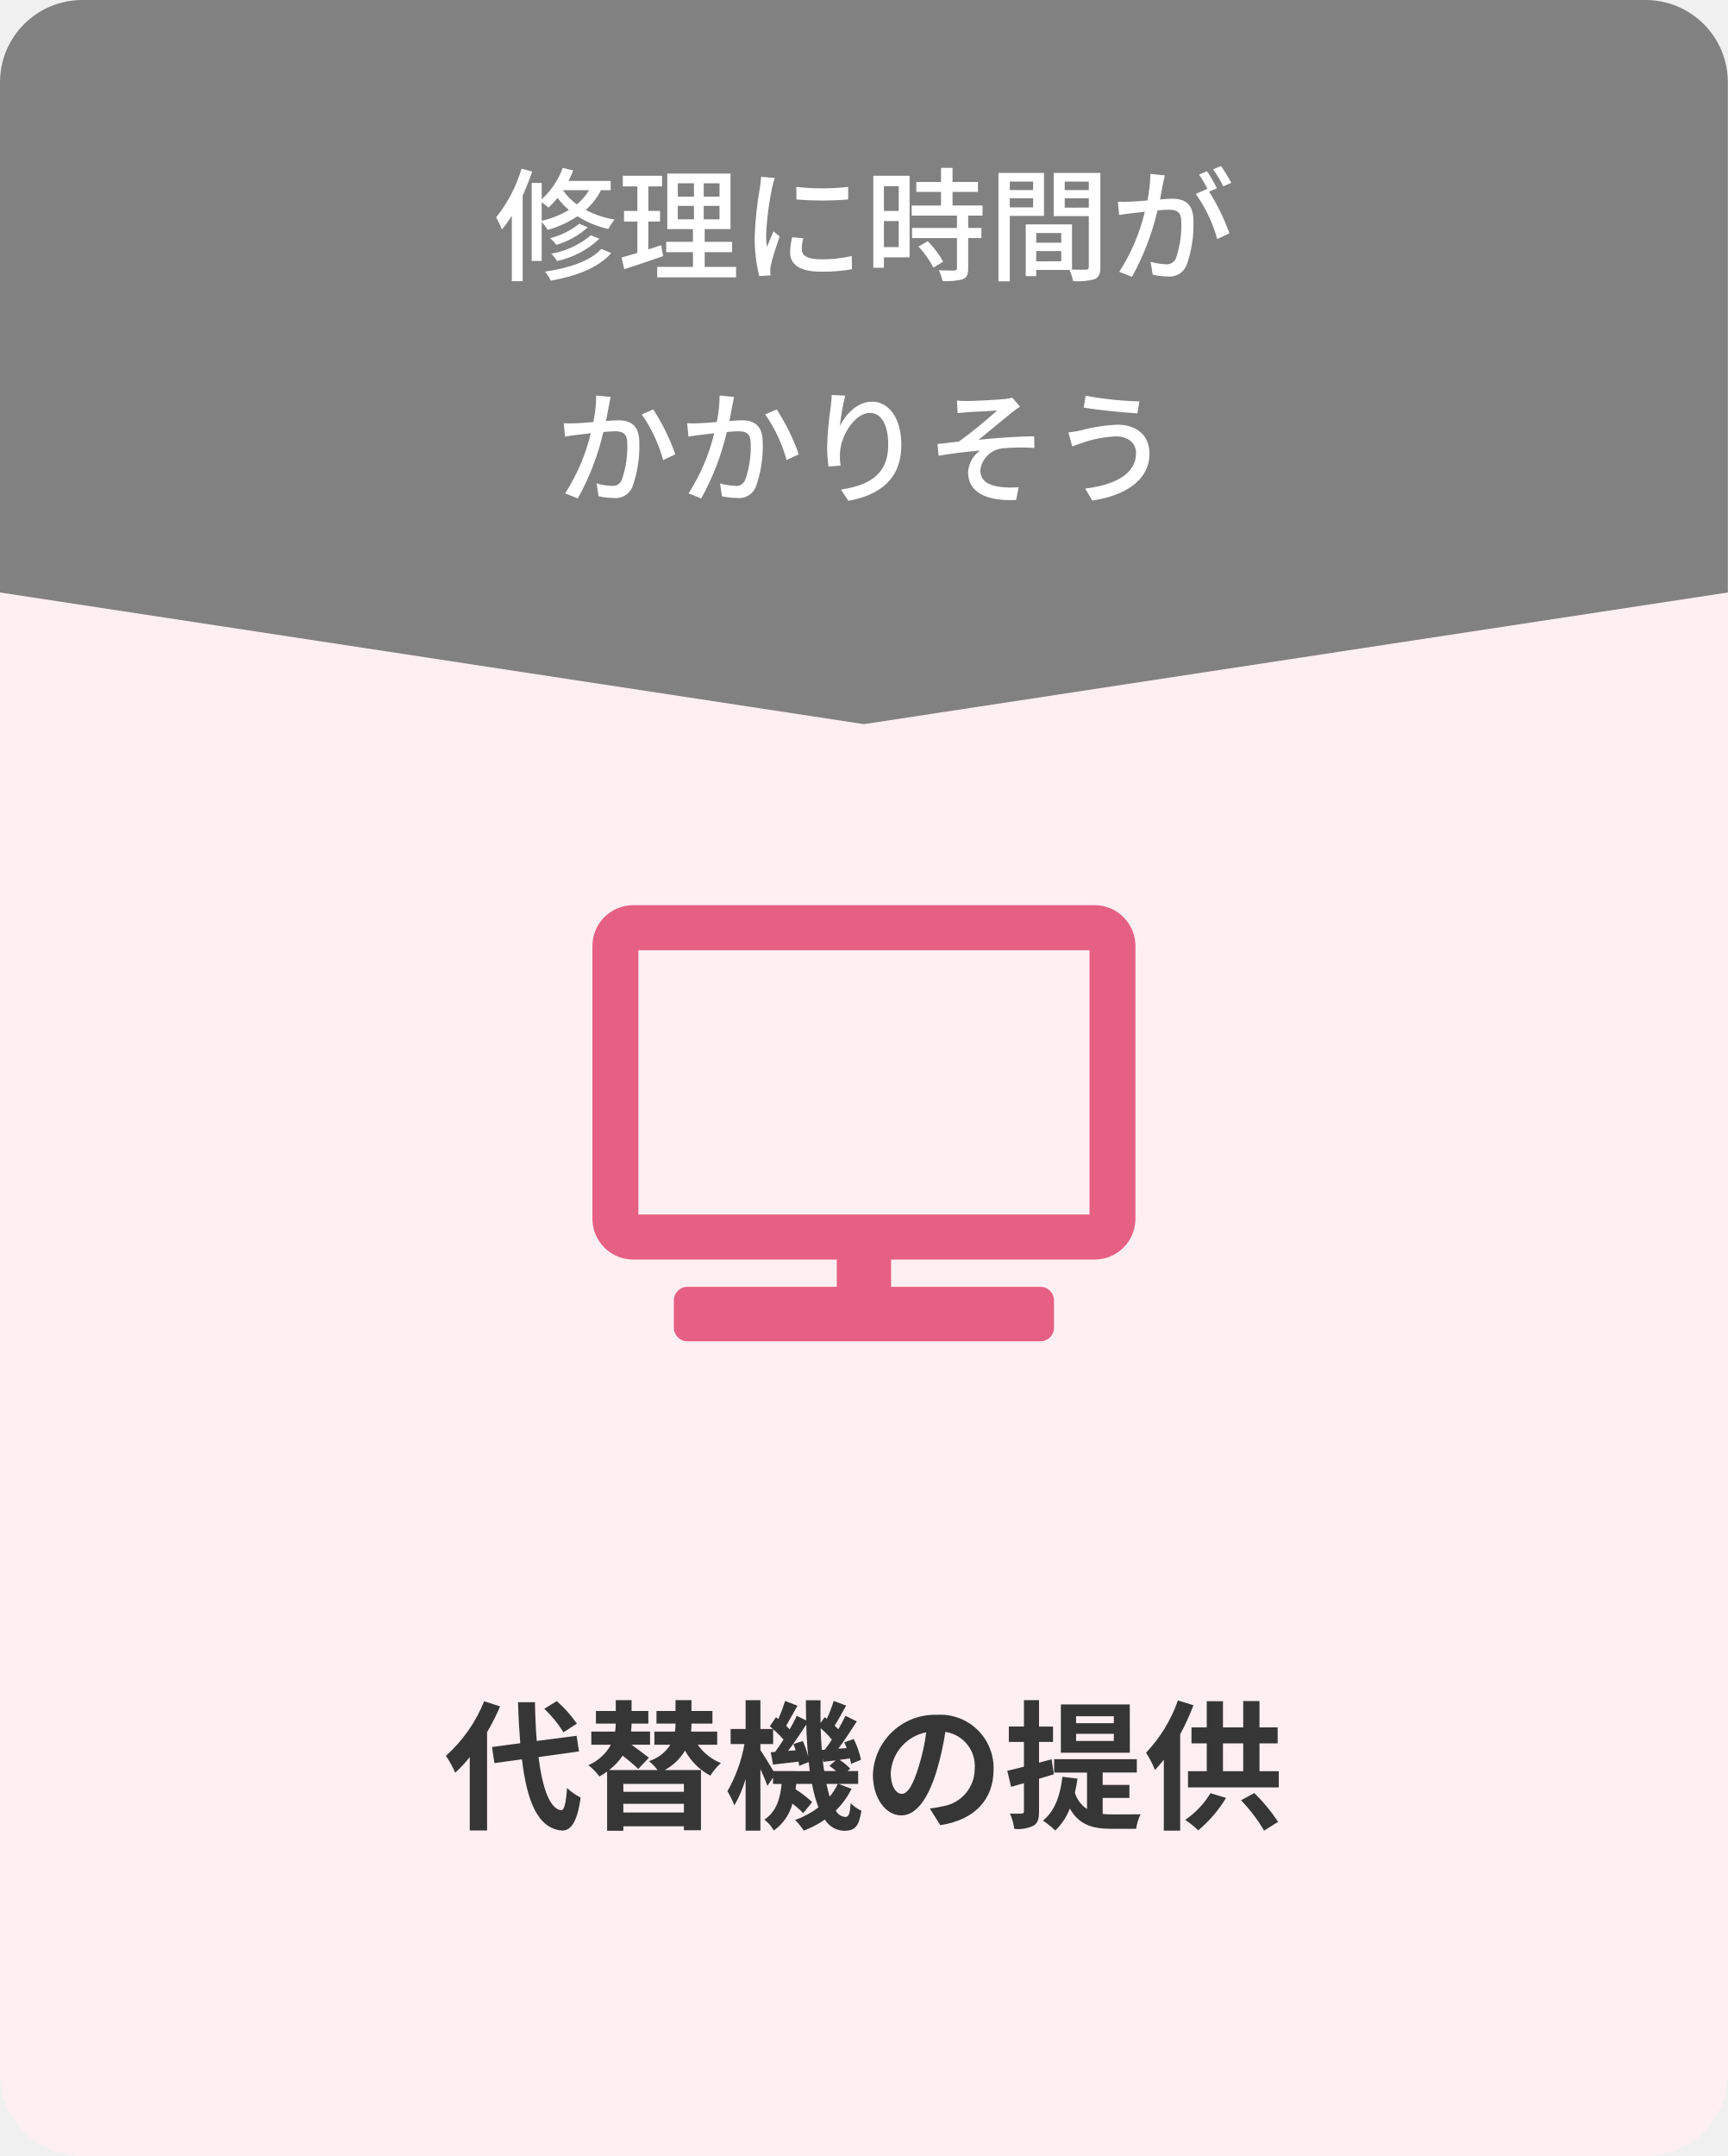
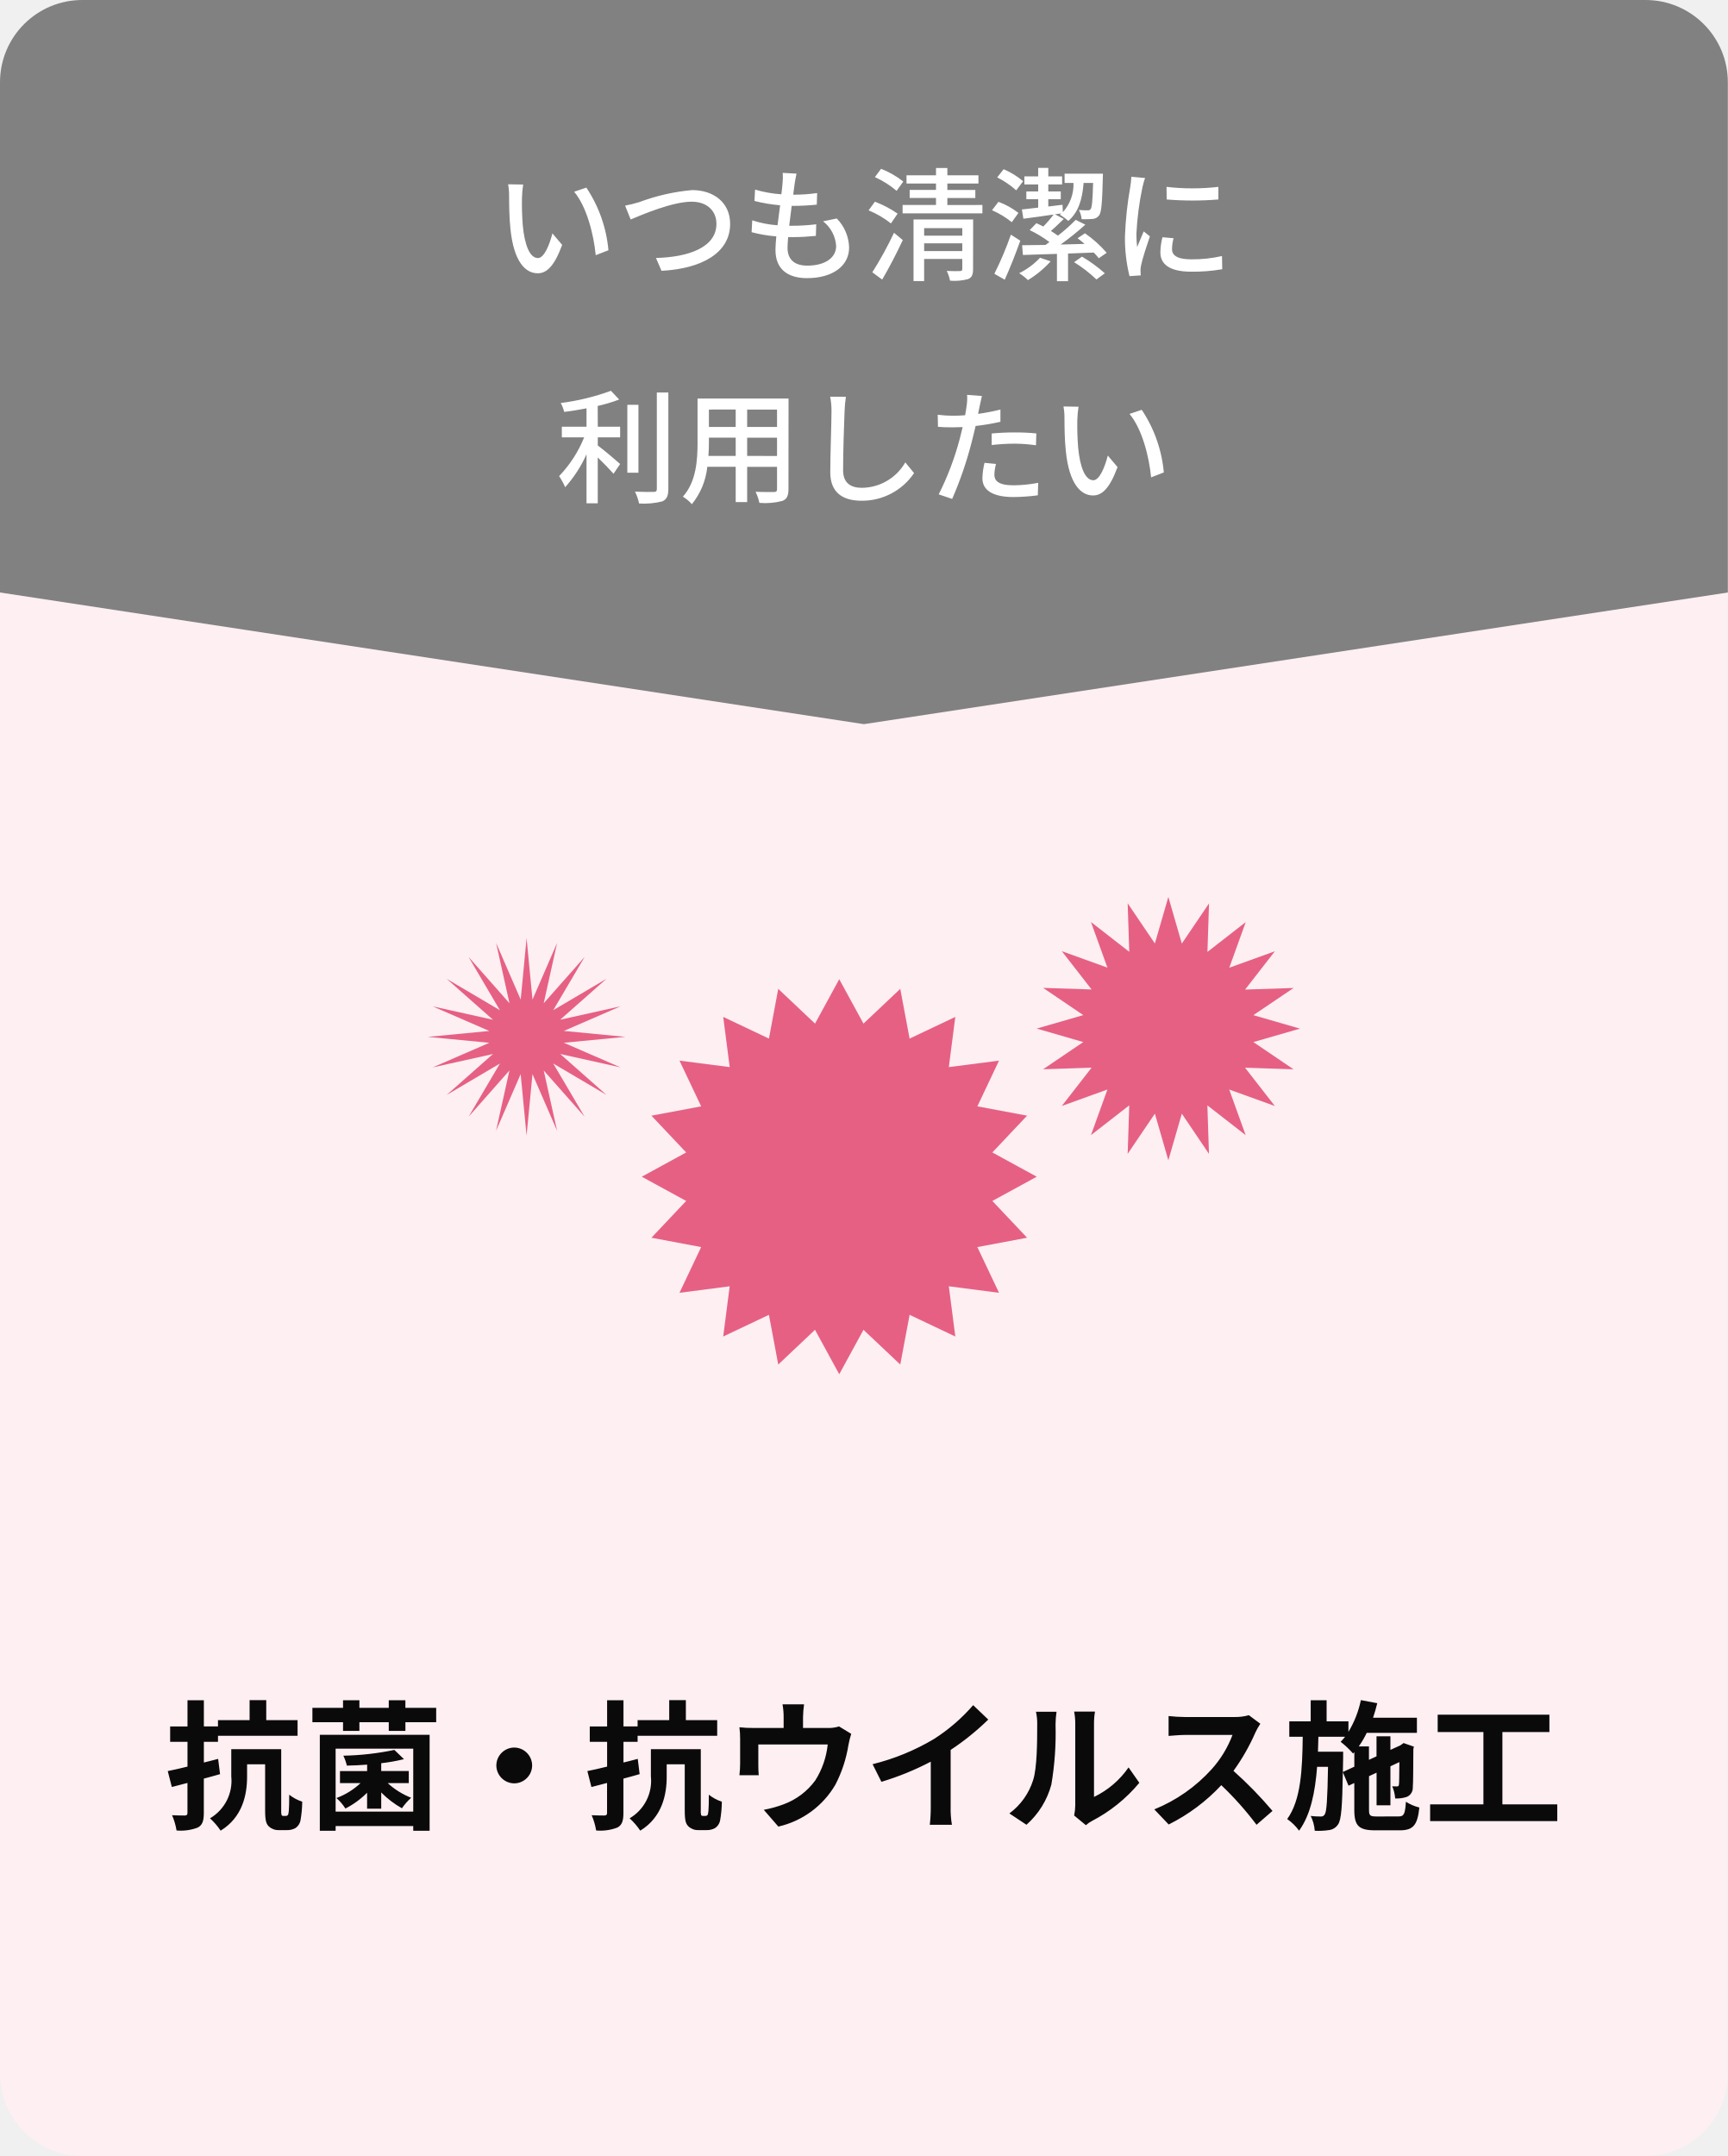
<svg xmlns="http://www.w3.org/2000/svg" width="210" height="262" viewBox="0 0 210 262">
-   <g id="グループ_4397" data-name="グループ 4397" transform="translate(-233 -2344)">
-     <path id="パス_9034" data-name="パス 9034" d="M10,0H200a10,10,0,0,1,10,10V252a10,10,0,0,1-10,10H10A10,10,0,0,1,0,252V10A10,10,0,0,1,10,0Z" transform="translate(233 2344)" fill="#fdeff2" />
-     <path id="合体_58" data-name="合体 58" d="M5290,138V76a10,10,0,0,1,10-10h190a10,10,0,0,1,10,10v62l-105,16Z" transform="translate(-5057 2278)" fill="#818181" />
-     <path id="パス_9035" data-name="パス 9035" d="M-41.61-12.51A17.432,17.432,0,0,1-44.7-6.585a10.93,10.93,0,0,1,.705,1.47,14.864,14.864,0,0,0,1.2-1.665V1.17h1.32v-10.4c.435-.96.825-1.95,1.155-2.925Zm2.445,4.08c.285.21.645.495.825.66a10.628,10.628,0,0,0,1.11-1.185,8.384,8.384,0,0,0,1.38,1.47,11.7,11.7,0,0,1-3.315,1.32Zm5.76-1.455A6.523,6.523,0,0,1-34.89-8.16a6.942,6.942,0,0,1-1.68-1.71l.015-.015Zm2.625,0V-11.01h-5.13a10.8,10.8,0,0,0,.585-1.275L-36.6-12.6a9.785,9.785,0,0,1-2.565,3.825V-10.77H-40.38v9.48h1.215V-6.045a6.451,6.451,0,0,1,.735.99A13.1,13.1,0,0,0-34.815-6.72a11.7,11.7,0,0,0,3.75,1.545,6.582,6.582,0,0,1,.765-1.14,11.627,11.627,0,0,1-3.51-1.17,8.383,8.383,0,0,0,1.86-2.4Zm-2.4,5.475a10.224,10.224,0,0,1-4.8,2.235,5.526,5.526,0,0,1,.69.9A10.92,10.92,0,0,0-32.145-3.99Zm-1.425-1.4a9.118,9.118,0,0,1-3.54,1.755,4.822,4.822,0,0,1,.765.81,10.009,10.009,0,0,0,3.825-2.13Zm2.685,3.06c-1.305,1.47-3.96,2.34-6.855,2.76a4.6,4.6,0,0,1,.72,1.1c3.1-.555,5.835-1.59,7.335-3.36Zm7.275-.45c-.51.18-1.05.345-1.56.51v-3.39h1.425v-1.29H-26.2V-10.35h1.665v-1.29h-4.77v1.29h1.77v2.985h-1.62v1.29h1.62v3.81c-.72.225-1.38.4-1.92.555l.33,1.425c1.35-.435,3.09-1.02,4.725-1.59ZM-22.62-7.98h1.965v1.635H-22.62Zm0-2.745h1.965v1.62H-22.62Zm5.07,1.62h-1.92v-1.62h1.92Zm0,2.76h-1.92V-7.98h1.92ZM-19.35-.57V-2.355h3.33v-1.26h-3.33V-5.16h3.135v-6.75H-23.9v6.75h3.12v1.545H-24.03v1.26h3.255V-.57h-4.35V.705h9.585V-.57Zm11.13-9.72L-8.2-8.76a38.229,38.229,0,0,0,6.285,0v-1.53A27.642,27.642,0,0,1-8.22-10.29Zm.855,6.24-1.35-.12A7.6,7.6,0,0,0-8.97-2.325C-8.97-.87-7.8.015-5.25.015a20.58,20.58,0,0,0,3.8-.3l-.03-1.6a16.108,16.108,0,0,1-3.735.4c-1.815,0-2.34-.555-2.34-1.23A5.211,5.211,0,0,1-7.365-4.05Zm-3.465-7.32-1.665-.15a10.9,10.9,0,0,1-.135,1.245,43.287,43.287,0,0,0-.645,5.985A19.061,19.061,0,0,0-12.72.555l1.365-.09c-.015-.18-.03-.405-.03-.555a2.932,2.932,0,0,1,.075-.69c.15-.75.675-2.355,1.065-3.5l-.75-.6c-.24.555-.54,1.29-.8,1.905a14.8,14.8,0,0,1-.09-1.605,35.973,35.973,0,0,1,.735-5.655A10.758,10.758,0,0,1-10.83-11.37Zm15.06.99v3.015H2.43V-10.38ZM2.43-2.97V-6.135h1.8V-2.97Zm3.12-8.67H1.14V-.465H2.43v-1.26H5.55Zm1.08,8.6A11.126,11.126,0,0,1,8.445-.48L9.63-1.2A11.047,11.047,0,0,0,7.755-3.69ZM14.415-6.8v-1.23H10.77v-1.65h3.09V-10.89H10.77V-12.6h-1.4v1.71h-3v1.215h3v1.65H5.805V-6.8H11.31v1.5H5.85v1.23h5.46v3.66c0,.21-.075.27-.315.285-.225,0-1.05,0-1.89-.03a5.193,5.193,0,0,1,.45,1.305A7.375,7.375,0,0,0,12.015.93c.495-.21.66-.585.66-1.305v-3.69H14.28V-5.3H12.675V-6.8Zm6.15-4.14V-9.9H17.73v-1.035ZM17.73-7.8V-8.91h2.835V-7.8Zm4.155,1.035v-5.22H16.35V1.185h1.38v-7.95Zm2.52-1V-8.91H27.33v1.14Zm2.925-3.165V-9.9H24.405v-1.035Zm-6.39,9.69V-2.49h3.045v1.245ZM23.985-4.68v1.17H20.94V-4.68Zm4.755-7.305H23.07v5.25h4.26V-.57c0,.255-.075.33-.345.345-.24,0-.96.015-1.695-.015V-5.73H19.665V.555H20.94V-.2h4.05a6.248,6.248,0,0,1,.435,1.365,7.593,7.593,0,0,0,2.61-.24c.54-.24.705-.69.705-1.485Zm7.83.3-1.755-.18a16.841,16.841,0,0,1-.36,3.225c-.84.075-1.65.135-2.13.15-.51.015-.96.03-1.455,0l.15,1.62c.4-.075,1.11-.165,1.485-.21.345-.045.96-.12,1.635-.195A23.394,23.394,0,0,1,31.035.03L32.58.645a31.32,31.32,0,0,0,3.1-8.07c.555-.06,1.05-.09,1.365-.09.945,0,1.53.225,1.53,1.515a12.363,12.363,0,0,1-.66,4.41,1.205,1.205,0,0,1-1.23.705,7.922,7.922,0,0,1-1.845-.3L35.1.375A8.3,8.3,0,0,0,36.885.6a2.241,2.241,0,0,0,2.31-1.32,14.524,14.524,0,0,0,.855-5.445c0-2.1-1.11-2.685-2.55-2.685-.345,0-.9.03-1.515.09.135-.7.27-1.425.36-1.89C36.42-10.98,36.495-11.37,36.57-11.685Zm6.84-1.14-.975.4a15.144,15.144,0,0,1,1.245,2.07l.975-.435A23.275,23.275,0,0,0,43.41-12.825Zm-1.71.63-.975.405A13.592,13.592,0,0,1,41.79-9.96c-.015-.03-.045-.06-.06-.09l-1.4.615a17.311,17.311,0,0,1,2.61,5.49l1.485-.7a26.24,26.24,0,0,0-2.475-5.07l.96-.4A21.973,21.973,0,0,0,41.7-12.2ZM-30.78,15.24l-1.755-.18a16.765,16.765,0,0,1-.345,3.225c-.855.075-1.665.135-2.145.15-.51.015-.945.03-1.455,0l.15,1.62c.42-.075,1.11-.165,1.485-.21.345-.045.96-.12,1.65-.195a23.8,23.8,0,0,1-3.12,7.305l1.545.615a31.32,31.32,0,0,0,3.105-8.07c.57-.06,1.065-.09,1.38-.09.945,0,1.53.225,1.53,1.515a12.192,12.192,0,0,1-.675,4.4,1.175,1.175,0,0,1-1.23.72,7.812,7.812,0,0,1-1.83-.3l.24,1.56a8.435,8.435,0,0,0,1.785.21,2.207,2.207,0,0,0,2.31-1.305A14.524,14.524,0,0,0-27.3,20.76c0-2.1-1.1-2.685-2.55-2.685-.345,0-.885.03-1.5.09.135-.7.27-1.425.36-1.89C-30.93,15.945-30.855,15.555-30.78,15.24Zm5.175,1.515-1.4.6a17.9,17.9,0,0,1,2.6,5.55l1.485-.69A25.979,25.979,0,0,0-25.6,16.755Zm9.825-1.515-1.755-.18a16.766,16.766,0,0,1-.345,3.225c-.855.075-1.665.135-2.145.15-.51.015-.945.03-1.455,0l.15,1.62c.42-.075,1.11-.165,1.485-.21.345-.045.96-.12,1.65-.195a23.8,23.8,0,0,1-3.12,7.305l1.545.615a31.32,31.32,0,0,0,3.105-8.07c.57-.06,1.065-.09,1.38-.09.945,0,1.53.225,1.53,1.515a12.192,12.192,0,0,1-.675,4.4,1.175,1.175,0,0,1-1.23.72,7.812,7.812,0,0,1-1.83-.3l.24,1.56a8.435,8.435,0,0,0,1.785.21,2.207,2.207,0,0,0,2.31-1.305A14.524,14.524,0,0,0-12.3,20.76c0-2.1-1.095-2.685-2.55-2.685-.345,0-.885.03-1.5.09.135-.7.27-1.425.36-1.89C-15.93,15.945-15.855,15.555-15.78,15.24Zm5.175,1.515-1.395.6A17.9,17.9,0,0,1-9.4,22.9l1.485-.69A25.979,25.979,0,0,0-10.6,16.755Zm8.325-1.68L-3.915,15a13.027,13.027,0,0,1-.12,1.425,39.579,39.579,0,0,0-.435,4.83,18.855,18.855,0,0,0,.165,2.43l1.47-.1a6.947,6.947,0,0,1-.06-1.725c.135-1.98,1.8-4.68,3.63-4.68,1.425,0,2.22,1.53,2.22,3.87,0,3.72-2.46,4.935-5.745,5.445l.9,1.365c3.825-.7,6.435-2.625,6.435-6.81C4.545,17.82,3.03,15.81.99,15.81c-1.815,0-3.255,1.6-3.915,2.97A29.031,29.031,0,0,1-2.28,15.075Zm13.59.6.075,1.53c.39-.03.855-.09,1.245-.12.63-.045,2.91-.15,3.555-.195a56.889,56.889,0,0,1-4.635,3.765c-.765.09-1.8.225-2.61.3l.135,1.425c1.68-.285,3.54-.51,5.04-.63a3.484,3.484,0,0,0-1.455,2.625c0,2.4,2.1,3.54,5.835,3.39l.315-1.56a11.02,11.02,0,0,1-2.205-.03c-1.365-.18-2.46-.66-2.46-2.04a3.046,3.046,0,0,1,2.73-2.655,24.189,24.189,0,0,1,3.84-.045l-.015-1.41c-2.01,0-4.62.195-6.78.42,1.125-.885,3-2.46,4.095-3.345a9.358,9.358,0,0,1,.96-.675l-.945-1.1a5.115,5.115,0,0,1-.915.165c-.885.1-3.855.24-4.5.24A11.92,11.92,0,0,1,11.31,15.675ZM33.075,22.05c0,2.535-2.505,3.87-6.18,4.32l.855,1.455c4.02-.585,6.96-2.49,6.96-5.715,0-2.235-1.62-3.5-3.855-3.5a19.545,19.545,0,0,0-4.515.7,13.279,13.279,0,0,1-1.485.24l.465,1.71c.39-.15.885-.345,1.335-.48a13.86,13.86,0,0,1,4.02-.75C32.16,20.04,33.075,20.9,33.075,22.05ZM26.94,15.09l-.225,1.44c1.71.3,4.83.6,6.525.705l.24-1.455A42.547,42.547,0,0,1,26.94,15.09Z" transform="translate(338 2377)" fill="#fff" />
-     <path id="パス_9036" data-name="パス 9036" d="M16.116-11.543a15.355,15.355,0,0,0-2.448-2.737l-1.513.935a14.464,14.464,0,0,1,2.329,2.856ZM4.845-14.263A17.769,17.769,0,0,1,.2-7.633,12.984,12.984,0,0,1,1.326-5.576a16.019,16.019,0,0,0,1.768-1.9V1.445H5.2V-10.506a27.009,27.009,0,0,0,1.581-3.128Zm11.526,6.1-.289-1.9-4.845.629c-.119-1.445-.187-3.043-.221-4.709H8.959c.051,1.785.153,3.451.272,4.981L5.8-8.7l.289,1.955,3.349-.459c.612,5.185,1.955,8.381,4.828,8.653.952.051,1.87-.731,2.3-4.012a6.955,6.955,0,0,1-1.649-1.156c-.136,1.887-.34,2.737-.731,2.7-1.36-.17-2.261-2.686-2.737-6.46Zm12.75,4.9H21.76v-.952h7.361ZM21.76-.748V-1.8h7.361V-.748ZM33.167-8.976v-1.6H29.988a7.933,7.933,0,0,0,.051-.884v-.085h2.55v-1.53h-2.55V-14.4H28.1v1.326H25.789v1.53H28.1v.051a5.846,5.846,0,0,1-.068.918h-2.5v1.6h1.938a4.767,4.767,0,0,1-2.6,1.989A6.439,6.439,0,0,1,25.925-5.9h-5.9A7.191,7.191,0,0,0,21.675-7.65a24.767,24.767,0,0,1,1.9,1.615L24.871-7.4c-.493-.391-1.36-1.02-2.108-1.581h2.244v-1.6H22.695a9.615,9.615,0,0,0,.068-.969H24.8v-1.53h-2.04V-14.4H20.842v1.326H18.428v1.53h2.414a6.6,6.6,0,0,1-.085.969h-2.89v1.6h2.38A5.67,5.67,0,0,1,17.51-6.494a6.828,6.828,0,0,1,1.343,1.377c.323-.187.646-.391.935-.595V1.479H21.76V.935h7.361v.476h2.074V-5.9h-4.4a6.62,6.62,0,0,0,2.465-2.363,7.469,7.469,0,0,0,3.077,3.043,7.352,7.352,0,0,1,1.275-1.53A6.372,6.372,0,0,1,30.8-8.976Zm14.654,4.76a7.025,7.025,0,0,1-.986,1.547c-.136-.459-.272-.986-.391-1.547ZM40-5.78c-.408-.714-1.224-2.023-1.581-2.55v-.731h1.547v-1.8A10.971,10.971,0,0,1,41.225-9.6c-.34.544-.7,1.054-1.02,1.5l-.527.034.272,1.5c.952-.1,2.006-.238,3.111-.357.034.187.051.357.068.51l1.156-.459c.051.374.1.748.136,1.105Zm2.431-3.281A8.018,8.018,0,0,1,42.7-8.3l-.918.068c.731-.952,1.53-2.142,2.21-3.2.034,1.36.119,2.669.238,3.91a10.133,10.133,0,0,0-.663-1.9Zm3.451.714c-.068-.85-.119-1.717-.136-2.635A11.494,11.494,0,0,1,47.107-9.6c-.289.442-.578.867-.85,1.224Zm.289,2.567c-.085-.51-.153-1.037-.2-1.6l.1.476c.476-.051.969-.119,1.5-.17l-.765.663a9.491,9.491,0,0,1,.816.629Zm1.751,1.564H50.3V-5.78H49.011l.323-.289A6.644,6.644,0,0,0,48.042-7.14L49.3-7.31a6.6,6.6,0,0,1,.136.663l1.207-.51a10.418,10.418,0,0,0-.884-2.516l-1.139.408c.1.221.2.459.289.7l-1.02.068c.748-1,1.564-2.244,2.244-3.315l-1.377-.68c-.238.493-.544,1.071-.867,1.632l-.442-.442c.425-.663.918-1.581,1.394-2.431L47.328-14.3a17.617,17.617,0,0,1-.833,2.176l-.272-.2-.493.714c-.017-.9-.017-1.819,0-2.771H43.945c0,.833.017,1.649.034,2.448l-1.139-.561c-.238.51-.527,1.071-.867,1.649-.119-.136-.272-.289-.425-.442.408-.68.9-1.615,1.377-2.431l-1.5-.578A22.61,22.61,0,0,1,40.6-12.1l-.289-.221-.748,1.105c.119.1.255.2.374.323H38.42v-3.5h-1.8v3.5H34.8v1.836h1.683a17.875,17.875,0,0,1-2.074,5.729,11.524,11.524,0,0,1,.85,1.717,14.546,14.546,0,0,0,1.36-3.2V1.462h1.8v-7.48c.34.748.68,1.53.85,2.04l.68-1v.765H41c-.17,1.717-.6,3.332-2.091,4.335a4.683,4.683,0,0,1,1.139,1.326,5.811,5.811,0,0,0,2.261-3.264A10.743,10.743,0,0,1,43.622-.663L44.71-2.006A13.549,13.549,0,0,0,42.687-3.57c.034-.2.068-.425.085-.646h1.921a15.644,15.644,0,0,0,.782,2.856A10.545,10.545,0,0,1,42.636.17,7.468,7.468,0,0,1,43.69,1.462,12.273,12.273,0,0,0,46.257.119a2.8,2.8,0,0,0,2.329,1.36c1.326,0,1.8-.51,2.108-2.431a4.842,4.842,0,0,1-1.309-.918C49.3-.527,49.147-.2,48.722-.2a1.429,1.429,0,0,1-1.139-.782A9.813,9.813,0,0,0,49.5-3.621ZM66.759-5.984a6.474,6.474,0,0,0-6.868-6.63,7.553,7.553,0,0,0-7.8,7.276c0,2.873,1.564,4.947,3.451,4.947,1.853,0,3.315-2.108,4.335-5.542a34.38,34.38,0,0,0,1.02-4.607,4.2,4.2,0,0,1,3.57,4.488A4.613,4.613,0,0,1,60.588-1.5a13.075,13.075,0,0,1-1.581.272L60.282.8C64.566.136,66.759-2.4,66.759-5.984Zm-12.5.425a5.351,5.351,0,0,1,4.318-4.93,25.518,25.518,0,0,1-.9,4.114c-.7,2.3-1.36,3.366-2.074,3.366C54.944-3.009,54.264-3.842,54.264-5.559Zm27.115-6.035h-4.59v-.85h4.59Zm0,2.159h-4.59V-10.3h4.59Zm1.938-4.437H74.936v5.865h8.381ZM74.086-5.389l-.272-1.819-1.53.408V-9.316h1.7v-1.87h-1.7V-14.4H70.448v3.213H68.612v1.87h1.836v3.009c-.765.187-1.445.374-2.023.493l.459,1.955c.493-.136,1-.289,1.564-.442V-.9c0,.221-.085.289-.289.289-.2.017-.782.017-1.411,0a6.646,6.646,0,0,1,.527,1.853A4.2,4.2,0,0,0,71.621.85c.51-.306.663-.8.663-1.734V-4.845Zm5.933,2.873h3.247V-4.1H80.019v-1.5h4.148V-7.225H74.12v1.632h3.995v4.437a3.816,3.816,0,0,1-1.479-1.989,15.451,15.451,0,0,0,.323-1.717l-1.836-.221c-.255,2.312-.952,4.2-2.363,5.321a11.606,11.606,0,0,1,1.5,1.207,7.479,7.479,0,0,0,1.768-2.669C77.18.833,78.9,1.241,81.124,1.241h2.958a5.96,5.96,0,0,1,.544-1.768c-.731.017-2.839.017-3.417.017-.425,0-.8-.017-1.19-.051Zm9.146-11.849a17.776,17.776,0,0,1-3.876,6.358A11.832,11.832,0,0,1,86.377-5.9c.357-.391.714-.8,1.071-1.258V1.462h1.989v-11.7a31.178,31.178,0,0,0,1.615-3.536ZM93.126-3.094A10.566,10.566,0,0,1,90.049.153,11.286,11.286,0,0,1,91.63,1.428a15.69,15.69,0,0,0,3.383-3.944Zm3.706.867a19.444,19.444,0,0,1,2.805,3.689l1.7-1.071a21.05,21.05,0,0,0-2.89-3.5ZM94.639-9.146H97.1v3.383H94.639Zm4.437,3.383V-9.146h2.21v-1.938h-2.21v-3.2H97.1v3.2H94.639v-3.179H92.667v3.179H90.814v1.938h1.853v3.383H90.389v1.972h11.033V-5.763Z" transform="translate(287 2565)" fill="#363636" />
-     <path id="パス_8545" data-name="パス 8545" d="M102.934,53.848h-56.1a4.959,4.959,0,0,0-4.949,4.969V91.943a4.957,4.957,0,0,0,4.949,4.967h24.75v3.313H53.433a1.654,1.654,0,0,0-1.651,1.656v3.313a1.654,1.654,0,0,0,1.651,1.656h42.9a1.653,1.653,0,0,0,1.65-1.656v-3.313a1.653,1.653,0,0,0-1.65-1.656H78.184V96.91h24.75a4.957,4.957,0,0,0,4.949-4.967V58.817a4.959,4.959,0,0,0-4.949-4.969M102.3,91.434H47.468V59.325H102.3Z" transform="translate(263.117 2400.152)" fill="#e66084" />
+   <g id="グループ_4368" data-name="グループ 4368" transform="translate(-233 -2570)">
+     <path id="パス_9046" data-name="パス 9046" d="M10,0H200a10,10,0,0,1,10,10V252a10,10,0,0,1-10,10H10A10,10,0,0,1,0,252V10A10,10,0,0,1,10,0Z" transform="translate(233 2570)" fill="#fdeff2" />
+     <path id="合体_62" data-name="合体 62" d="M5290,82V20a10,10,0,0,1,10-10h190a10,10,0,0,1,10,10V82L5395,98Z" transform="translate(-5057 2560)" fill="#818181" />
+     <path id="パス_9047" data-name="パス 9047" d="M-41.415-10.575l-1.83-.03a7.674,7.674,0,0,1,.12,1.41c0,.9.015,2.7.165,4.02.4,3.945,1.8,5.385,3.315,5.385,1.1,0,2.025-.885,2.97-3.45l-1.185-1.4c-.345,1.365-1,3-1.755,3-1.005,0-1.62-1.59-1.845-3.945a33.584,33.584,0,0,1-.1-3.375A12.279,12.279,0,0,1-41.415-10.575Zm7.68.375L-35.22-9.7c1.515,1.8,2.37,5.13,2.625,7.71l1.545-.6A16.339,16.339,0,0,0-33.735-10.2Zm4.71,2.19.675,1.68c1.365-.57,5.055-2.16,7.41-2.16,1.935,0,3.015,1.17,3.015,2.685,0,2.865-3.375,4.05-7.35,4.155L-24.6-.09c4.905-.255,8.34-2.19,8.34-5.7,0-2.625-2.04-4.11-4.62-4.11a24.445,24.445,0,0,0-6.405,1.455A16.38,16.38,0,0,1-29.025-8.01ZM-8.19-11.9l-1.68-.09A6.351,6.351,0,0,1-9.885-10.8c-.03.39-.075.87-.15,1.41a14.6,14.6,0,0,1-3.195-.57l-.075,1.38a19.047,19.047,0,0,0,3.12.525c-.105.8-.21,1.635-.315,2.43a12.686,12.686,0,0,1-3.075-.6l-.075,1.44a16.4,16.4,0,0,0,3,.51c-.06.675-.1,1.245-.1,1.635C-10.755-.15-9.09.8-6.915.8-3.81.8-1.8-.675-1.8-2.925A5.23,5.23,0,0,0-3.3-6.45l-1.665.345a4.114,4.114,0,0,1,1.59,3c0,1.41-1.32,2.385-3.51,2.385-1.6,0-2.4-.8-2.4-2.16,0-.315.03-.78.075-1.305h.57c.975,0,1.89-.06,2.8-.15l.045-1.41a23.955,23.955,0,0,1-3.075.18h-.21c.09-.78.2-1.635.3-2.415h.03A28.849,28.849,0,0,0-5.73-8.13l.045-1.41a20.04,20.04,0,0,1-2.91.2c.075-.57.135-1.035.18-1.365C-8.355-11.07-8.3-11.43-8.19-11.9Zm12.975.96a10.463,10.463,0,0,0-2.7-1.545l-.75,1.005A11.429,11.429,0,0,1,3.975-9.81Zm-.69,3.9A12.834,12.834,0,0,0,1.335-8.49L.57-7.44A11.472,11.472,0,0,1,3.285-5.85ZM2.22.975C3.06-.45,3.99-2.25,4.725-3.825L3.66-4.71A44.841,44.841,0,0,1,1.02.09ZM7.32-2.49v-.945h4.635v.945Zm4.635-2.79v.915H7.32V-5.28Zm1.32-1.05H6.03V1.155H7.32V-1.53h4.635V-.315c0,.2-.075.24-.285.255-.18.015-.9.015-1.605-.015a4.436,4.436,0,0,1,.4,1.185,6.4,6.4,0,0,0,2.2-.195c.465-.2.6-.555.6-1.2ZM10.14-8.085V-8.94h3.4v-.975h-3.4v-.78h3.78V-11.7H10.14v-.885H8.76v.885H5.175V-10.7H8.76v.78h-3.2v.975h3.2v.855H4.7v1.02H14.4v-1.02Zm9.21-2.895a9.238,9.238,0,0,0-2.37-1.455l-.78.99A10.68,10.68,0,0,1,18.51-9.87Zm-.57,3.855a9.038,9.038,0,0,0-2.43-1.35l-.78,1.02A10.464,10.464,0,0,1,17.97-6Zm-.915,2.64A40.924,40.924,0,0,1,15.855.27l1.26.72c.63-1.4,1.335-3.165,1.89-4.74Zm3.54,2.805A8.781,8.781,0,0,1,18.87.2a5.98,5.98,0,0,1,1.065.84,12.559,12.559,0,0,0,2.76-2.28Zm8.1-.6a13.856,13.856,0,0,0-2.64-2.37l-.9.6c.27.21.57.435.855.69-.975.03-1.965.045-2.91.075a34.577,34.577,0,0,0,3-2.415l-1.17-.585a20.289,20.289,0,0,1-2.16,1.92c-.255-.18-.54-.375-.855-.57.5-.42,1.05-.96,1.56-1.455L23.22-6.96,24-7.065a2.2,2.2,0,0,1-.195.15,6.169,6.169,0,0,1,1.035.765c1.185-1.02,1.695-2.505,1.86-4.62h1.155c-.06,2.16-.135,2.97-.3,3.18a.384.384,0,0,1-.36.15c-.195,0-.615,0-1.065-.045a2.955,2.955,0,0,1,.33,1.125c.5,0,1,0,1.3-.03a1.083,1.083,0,0,0,.825-.435c.285-.375.375-1.53.45-4.575,0-.15.015-.495.015-.495H24.39v1.125h1.08a5.024,5.024,0,0,1-1.29,3.555l-.045-.9-1.725.21V-8.79h1.515v-.945H22.41v-.855h1.68v-.975H22.41V-12.6H21.18v1.035H19.5v.975h1.68v.855H19.74v.945h1.44v1.02c-.735.09-1.41.165-1.98.225l.18,1.125c1.05-.135,2.355-.315,3.675-.51A13.386,13.386,0,0,1,21.8-5.475c-.285-.15-.57-.285-.84-.4l-.81.84a13.82,13.82,0,0,1,2.4,1.455c-.165.12-.33.24-.48.345C21-3.225,20.04-3.21,19.23-3.2l.09,1.185c1.155-.03,2.6-.075,4.14-.135V1.17h1.35V-2.19c1.035-.045,2.085-.075,3.12-.12a6.012,6.012,0,0,1,.615.69Zm-3.96,1.14A16.429,16.429,0,0,1,28.26.96L29.28.21a17.97,17.97,0,0,0-2.775-2.025ZM36.78-10.29l.015,1.53a38.229,38.229,0,0,0,6.285,0v-1.53A27.642,27.642,0,0,1,36.78-10.29Zm.855,6.24-1.35-.12a7.6,7.6,0,0,0-.255,1.845c0,1.455,1.17,2.34,3.72,2.34a20.58,20.58,0,0,0,3.8-.3l-.03-1.6a16.108,16.108,0,0,1-3.735.4c-1.815,0-2.34-.555-2.34-1.23A5.211,5.211,0,0,1,37.635-4.05ZM34.17-11.37l-1.665-.15a10.9,10.9,0,0,1-.135,1.245,43.287,43.287,0,0,0-.645,5.985A19.061,19.061,0,0,0,32.28.555l1.365-.09c-.015-.18-.03-.405-.03-.555a2.932,2.932,0,0,1,.075-.69c.15-.75.675-2.355,1.065-3.5l-.75-.6c-.24.555-.54,1.29-.8,1.905a14.8,14.8,0,0,1-.09-1.605,35.973,35.973,0,0,1,.735-5.655A10.758,10.758,0,0,1,34.17-11.37Zm-66.525,27.7a18.719,18.719,0,0,0,2.61-.78L-30.75,14.49a27.987,27.987,0,0,1-6.1,1.485,4.137,4.137,0,0,1,.42,1.08c.87-.1,1.8-.255,2.715-.435v2.235h-3v1.29h2.715a14.765,14.765,0,0,1-3.045,4.71,9.029,9.029,0,0,1,.735,1.35,15.527,15.527,0,0,0,2.595-4v5.955h1.365V22.59c.7.675,1.5,1.5,1.92,1.98l.8-1.185c-.405-.36-1.98-1.71-2.715-2.25v-.99h2.715v-1.29h-2.715Zm4.95-.135h-1.35v8.25h1.35Zm2.235-1.5V26.415c0,.27-.1.36-.39.36-.3.015-1.245.015-2.265-.03a6.312,6.312,0,0,1,.5,1.44,9.119,9.119,0,0,0,2.82-.255c.525-.24.735-.645.735-1.515V14.7Zm10.98,7.71V20.19h3.63v2.22Zm-4.71,0c.045-.555.06-1.11.06-1.62v-.6h3.255v2.22Zm3.315-5.64v2.115H-18.84V16.77Zm5.025,2.115h-3.63V16.77h3.63Zm1.4-3.45H-20.22v5.34c0,2.115-.15,4.77-1.785,6.585a4.617,4.617,0,0,1,1.095.915,8.6,8.6,0,0,0,1.875-4.545h3.45v4.29h1.395V23.73h3.63v2.685c0,.285-.1.375-.375.375s-1.275.015-2.235-.03a5.764,5.764,0,0,1,.465,1.35,8.211,8.211,0,0,0,2.8-.24c.54-.21.735-.63.735-1.44Zm6.975-.21-1.92-.015a8.68,8.68,0,0,1,.165,1.74c0,1.44-.15,5.31-.15,7.44,0,2.49,1.53,3.465,3.81,3.465a7.617,7.617,0,0,0,6.375-3.36l-1.065-1.3a6.146,6.146,0,0,1-5.28,3.09c-1.3,0-2.28-.54-2.28-2.13,0-2.07.105-5.535.18-7.2A13.681,13.681,0,0,1-2.19,15.225Zm18.24,8.16-1.4-.135a8.815,8.815,0,0,0-.255,1.875c0,1.485,1.32,2.28,3.765,2.28a23.161,23.161,0,0,0,2.97-.21l.045-1.515a16.95,16.95,0,0,1-3,.3c-1.92,0-2.325-.615-2.325-1.29A5.507,5.507,0,0,1,16.05,23.385ZM14.34,15.12l-1.8-.135a6.136,6.136,0,0,1-.06,1.35c-.03.285-.105.675-.18,1.125-.525.045-1.035.06-1.5.06a14.135,14.135,0,0,1-1.83-.12L9,18.87c.54.045,1.1.06,1.785.06.375,0,.78-.015,1.215-.03-.12.5-.24.99-.36,1.455a34.694,34.694,0,0,1-2.55,6.72l1.635.555a45.313,45.313,0,0,0,2.37-6.9c.165-.63.33-1.32.48-1.965a26.877,26.877,0,0,0,3.015-.51V16.77a26.32,26.32,0,0,1-2.715.525c.075-.33.135-.63.18-.885C14.115,16.11,14.25,15.495,14.34,15.12Zm1.185,4.56v1.4a25.244,25.244,0,0,1,2.835-.165,18.956,18.956,0,0,1,2.55.195l.045-1.44a25.424,25.424,0,0,0-2.625-.12C17.37,19.545,16.335,19.6,15.525,19.68Zm10.56-3.255-1.83-.03a7.674,7.674,0,0,1,.12,1.41c0,.9.015,2.7.165,4.02.4,3.945,1.8,5.385,3.315,5.385,1.1,0,2.025-.885,2.97-3.45l-1.185-1.4c-.345,1.365-1,3-1.755,3-1,0-1.62-1.59-1.845-3.945a33.584,33.584,0,0,1-.105-3.375A12.279,12.279,0,0,1,26.085,16.425Zm7.68.375-1.485.5c1.515,1.8,2.37,5.13,2.625,7.71l1.545-.6A16.339,16.339,0,0,0,33.765,16.8Z" transform="translate(338 2603)" fill="#fff" />
+     <path id="パス_9048" data-name="パス 9048" d="M6.511-7.259c-.578.153-1.156.306-1.734.442V-9.333H6.494v-.731h9.673v-1.9H12.359V-14.4H10.336v2.431H6.494v.765H4.777v-3.179H2.788V-11.2H.68v1.87H2.788v3.009c-.884.221-1.717.408-2.4.544L.884-3.842l1.9-.493V-.7c0,.238-.085.306-.306.323-.221,0-.918,0-1.564-.034a7.877,7.877,0,0,1,.544,1.853,5.785,5.785,0,0,0,2.584-.357c.561-.306.731-.8.731-1.8V-4.862c.663-.17,1.326-.357,1.972-.544ZM14.416-.323a.273.273,0,0,1-.187-.085,1.71,1.71,0,0,1-.051-.629v-7.4H8.109v3.3a5.276,5.276,0,0,1-2.584,5.1,8.339,8.339,0,0,1,1.292,1.5C9.486-.17,10.03-2.924,10.03-5.083V-6.6h2.193V-1c0,1.258.136,1.649.459,1.955a1.67,1.67,0,0,0,1.19.442h.986A2.033,2.033,0,0,0,15.9,1.156a1.445,1.445,0,0,0,.612-.884,13.985,13.985,0,0,0,.221-2.329,5.054,5.054,0,0,1-1.581-.85c0,.918-.017,1.649-.051,1.989-.034.306-.068.442-.136.51a.336.336,0,0,1-.238.085Zm10.2-.884h1.717V-3.179a11.252,11.252,0,0,0,2.516,1.921,7.269,7.269,0,0,1,1.122-1.275,9.28,9.28,0,0,1-2.856-1.785h2.567V-5.78H26.333v-.952A22.079,22.079,0,0,0,29.1-7.225L27.931-8.347a33.361,33.361,0,0,1-6.2.7,5.689,5.689,0,0,1,.425,1.207c.782-.017,1.632-.051,2.465-.119v.782h-3.3v1.462h2.5A8.722,8.722,0,0,1,20.893-2.5a6,6,0,0,1,1.088,1.275,10.337,10.337,0,0,0,2.635-1.921ZM30.226-8.5V-.85H20.791V-8.5ZM18.87,1.479h1.921V.9h9.435v.578h1.989V-10.183H18.87Zm10.4-14.943v-.918H27.251v.918h-3.57v-.918H21.692v.918H17.969v1.751h3.723v1.054h1.989v-1.054h3.57v1.054h2.023v-1.054h3.74v-1.751ZM42.5-8.636A2.191,2.191,0,0,0,40.324-6.46,2.191,2.191,0,0,0,42.5-4.284,2.191,2.191,0,0,0,44.676-6.46,2.191,2.191,0,0,0,42.5-8.636ZM57.511-7.259c-.578.153-1.156.306-1.734.442V-9.333h1.717v-.731h9.673v-1.9H63.359V-14.4H61.336v2.431H57.494v.765H55.777v-3.179H53.788V-11.2H51.68v1.87h2.108v3.009c-.884.221-1.717.408-2.4.544l.493,1.938,1.9-.493V-.7c0,.238-.085.306-.306.323-.221,0-.918,0-1.564-.034a7.877,7.877,0,0,1,.544,1.853,5.785,5.785,0,0,0,2.584-.357c.561-.306.731-.8.731-1.8V-4.862c.663-.17,1.326-.357,1.972-.544Zm7.9,6.936a.273.273,0,0,1-.187-.085,1.71,1.71,0,0,1-.051-.629v-7.4H59.109v3.3a5.276,5.276,0,0,1-2.584,5.1,8.339,8.339,0,0,1,1.292,1.5C60.486-.17,61.03-2.924,61.03-5.083V-6.6h2.193V-1c0,1.258.136,1.649.459,1.955a1.67,1.67,0,0,0,1.19.442h.986A2.033,2.033,0,0,0,66.9,1.156a1.445,1.445,0,0,0,.612-.884,13.985,13.985,0,0,0,.221-2.329,5.055,5.055,0,0,1-1.581-.85c0,.918-.017,1.649-.051,1.989-.034.306-.068.442-.136.51a.336.336,0,0,1-.238.085ZM77.724-13.889H75.106a8.4,8.4,0,0,1,.136,1.564v1.309H71.6A14.1,14.1,0,0,1,69.87-11.1a10.854,10.854,0,0,1,.085,1.462V-6.7A12.9,12.9,0,0,1,69.87-5.27h2.346c-.034-.34-.051-.867-.051-1.258V-9.01H80.6a10.093,10.093,0,0,1-1.513,4.369,8.322,8.322,0,0,1-3.859,2.907,13.845,13.845,0,0,1-2.4.663L74.6.969a10.8,10.8,0,0,0,6.936-5.1,15.832,15.832,0,0,0,1.581-4.811,11.351,11.351,0,0,1,.34-1.36l-1.479-.9a4.136,4.136,0,0,1-1.411.187H77.6v-1.309A12.356,12.356,0,0,1,77.724-13.889Zm8.33,7.276,1.071,2.142a34.064,34.064,0,0,0,6-2.448v5.44A19.04,19.04,0,0,1,93.007.748h2.686a11.687,11.687,0,0,1-.153-2.227V-8.347a31.182,31.182,0,0,0,4.573-3.689l-1.836-1.751a21.8,21.8,0,0,1-4.794,4.131A27.336,27.336,0,0,1,86.054-6.613Zm24.5,6.239L111.979.8a3.632,3.632,0,0,1,.731-.51,18.718,18.718,0,0,0,5.763-4.641l-1.309-1.87a10.765,10.765,0,0,1-4.2,3.587v-8.891a8.633,8.633,0,0,1,.119-1.479h-2.533a7.537,7.537,0,0,1,.136,1.462v9.911A6.469,6.469,0,0,1,110.551-.374ZM102.68-.629,104.754.748a9.968,9.968,0,0,0,3.026-4.879,37.509,37.509,0,0,0,.51-7.31,11.2,11.2,0,0,1,.119-1.547h-2.5a6.452,6.452,0,0,1,.153,1.564c0,2.057-.017,5.27-.493,6.732A8.02,8.02,0,0,1,102.68-.629Zm30.5-10.9-1.394-1.037a6.093,6.093,0,0,1-1.751.221h-6a18.993,18.993,0,0,1-2.006-.119v2.414c.357-.017,1.292-.119,2.006-.119h5.763A13.172,13.172,0,0,1,127.262-6a19.057,19.057,0,0,1-6.97,4.879L122.043.714a22.393,22.393,0,0,0,6.392-4.777A38.766,38.766,0,0,1,132.719.748l1.938-1.683A47.79,47.79,0,0,0,129.914-5.8a25,25,0,0,0,2.669-4.675A8.033,8.033,0,0,1,133.178-11.526Zm10.03,5.865.034-1.7v-.765h-3.06c.017-.6.034-1.207.051-1.819h3.247a6.338,6.338,0,0,1-.544.612,11.025,11.025,0,0,1,1.513,1.428l.153-.17v1.768Zm4.148,5.406c-.85,0-.969-.1-.969-.8v-4.1l.918-.425v3.961h1.683V-6.358l1.088-.51c-.017,1.615-.017,2.55-.051,2.7-.017.221-.1.255-.238.255s-.374,0-.578-.017a4.6,4.6,0,0,1,.357,1.479,3.886,3.886,0,0,0,1.411-.187,1.193,1.193,0,0,0,.731-1.173c.051-.51.051-2.244.068-4.658l.068-.272-1.258-.442-.306.221-.068.051-1.224.561V-10H147.3v2.431l-.918.425V-8.772h-1.241a11.07,11.07,0,0,0,.969-1.649h6.1v-1.836H146.88c.187-.578.374-1.173.51-1.768L145.4-14.4a12.279,12.279,0,0,1-1.513,3.859v-1.275h-2.652v-2.567H139.3v2.567h-2.6v1.87h1.632c-.051,3.927-.2,7.667-1.887,10a6,6,0,0,1,1.445,1.411C139.3-.476,139.842-3.23,140.08-6.29h1.326c-.068,3.995-.17,5.423-.391,5.763a.494.494,0,0,1-.493.272A9.5,9.5,0,0,1,139.3-.323a4.747,4.747,0,0,1,.493,1.8,8.886,8.886,0,0,0,1.751-.085A1.523,1.523,0,0,0,142.63.7c.391-.544.51-2.176.578-6.341L143.9-4l.7-.323v3.264c0,1.938.544,2.482,2.55,2.482h2.975c1.649,0,2.159-.646,2.38-2.771a5.569,5.569,0,0,1-1.632-.7c-.1,1.5-.238,1.785-.9,1.785ZM162.6-1.734v-8.789h5.712v-2.108H154.734v2.108h5.559v8.789h-6.477V.306h15.453v-2.04Z" transform="translate(253 2791)" fill="#0a0a0a" />
+     <g id="グループ_4366" data-name="グループ 4366" transform="translate(0.5 5)">
+       <path id="パス_8564" data-name="パス 8564" d="M43.45,199.043l.718,7.473,2.991-6.885-1.627,7.329,4.972-5.625L46.691,207.8l6.467-3.812-5.625,4.972,7.329-1.627-6.885,2.991,7.472.718-7.472.718,6.885,2.991-7.329-1.629,5.625,4.973-6.467-3.812,3.812,6.467-4.972-5.625,1.627,7.329-2.991-6.885-.718,7.473-.718-7.473-2.991,6.885,1.627-7.329L36.4,220.751l3.812-6.467L33.741,218.1l5.625-4.973-7.329,1.629,6.885-2.991-7.472-.718,7.472-.718-6.885-2.991,7.329,1.627-5.625-4.972,6.467,3.812L36.4,201.334l4.972,5.625-1.627-7.329,2.991,6.885Z" transform="translate(253.05 2479.957)" fill="#e66084" />
+       <path id="パス_8565" data-name="パス 8565" d="M69.413,201.735l2.946,5.395,4.471-4.221,1.134,6.043,5.555-2.635-.787,6.1,6.1-.787L86.2,217.184l6.043,1.134-4.221,4.469,5.395,2.948-5.395,2.946,4.221,4.469L86.2,234.287l2.633,5.555-6.1-.789.787,6.1-5.555-2.633L76.83,248.56l-4.471-4.221-2.946,5.4-2.946-5.4L62,248.56l-1.134-6.041-5.555,2.633.787-6.1-6.1.789,2.633-5.555-6.043-1.136,4.221-4.469-5.395-2.946,5.395-2.948-4.221-4.469,6.043-1.134L50,211.629l6.1.787-.787-6.1,5.555,2.635L62,202.909l4.471,4.221Z" transform="translate(265.087 2482.26)" fill="#e66084" />
+       <path id="パス_8566" data-name="パス 8566" d="M88.468,196.566l1.638,5.664,3.306-4.881-.193,5.893,4.654-3.621-2,5.544,5.544-2-3.621,4.654,5.893-.193L98.8,210.93l5.664,1.636L98.8,214.2l4.881,3.308-5.893-.195,3.621,4.654-5.544-2,2,5.544-4.654-3.62.193,5.893L90.106,222.9l-1.638,5.664L86.83,222.9l-3.306,4.881.193-5.893-4.654,3.62,2-5.544-5.544,2,3.621-4.654-5.893.195,4.881-3.308-5.664-1.638,5.664-1.636-4.881-3.308,5.893.193-3.621-4.654,5.544,2-2-5.544,4.654,3.621-.193-5.893,3.306,4.881Z" transform="translate(286.032 2477.434)" fill="#e66084" />
+     </g>
  </g>
</svg>
